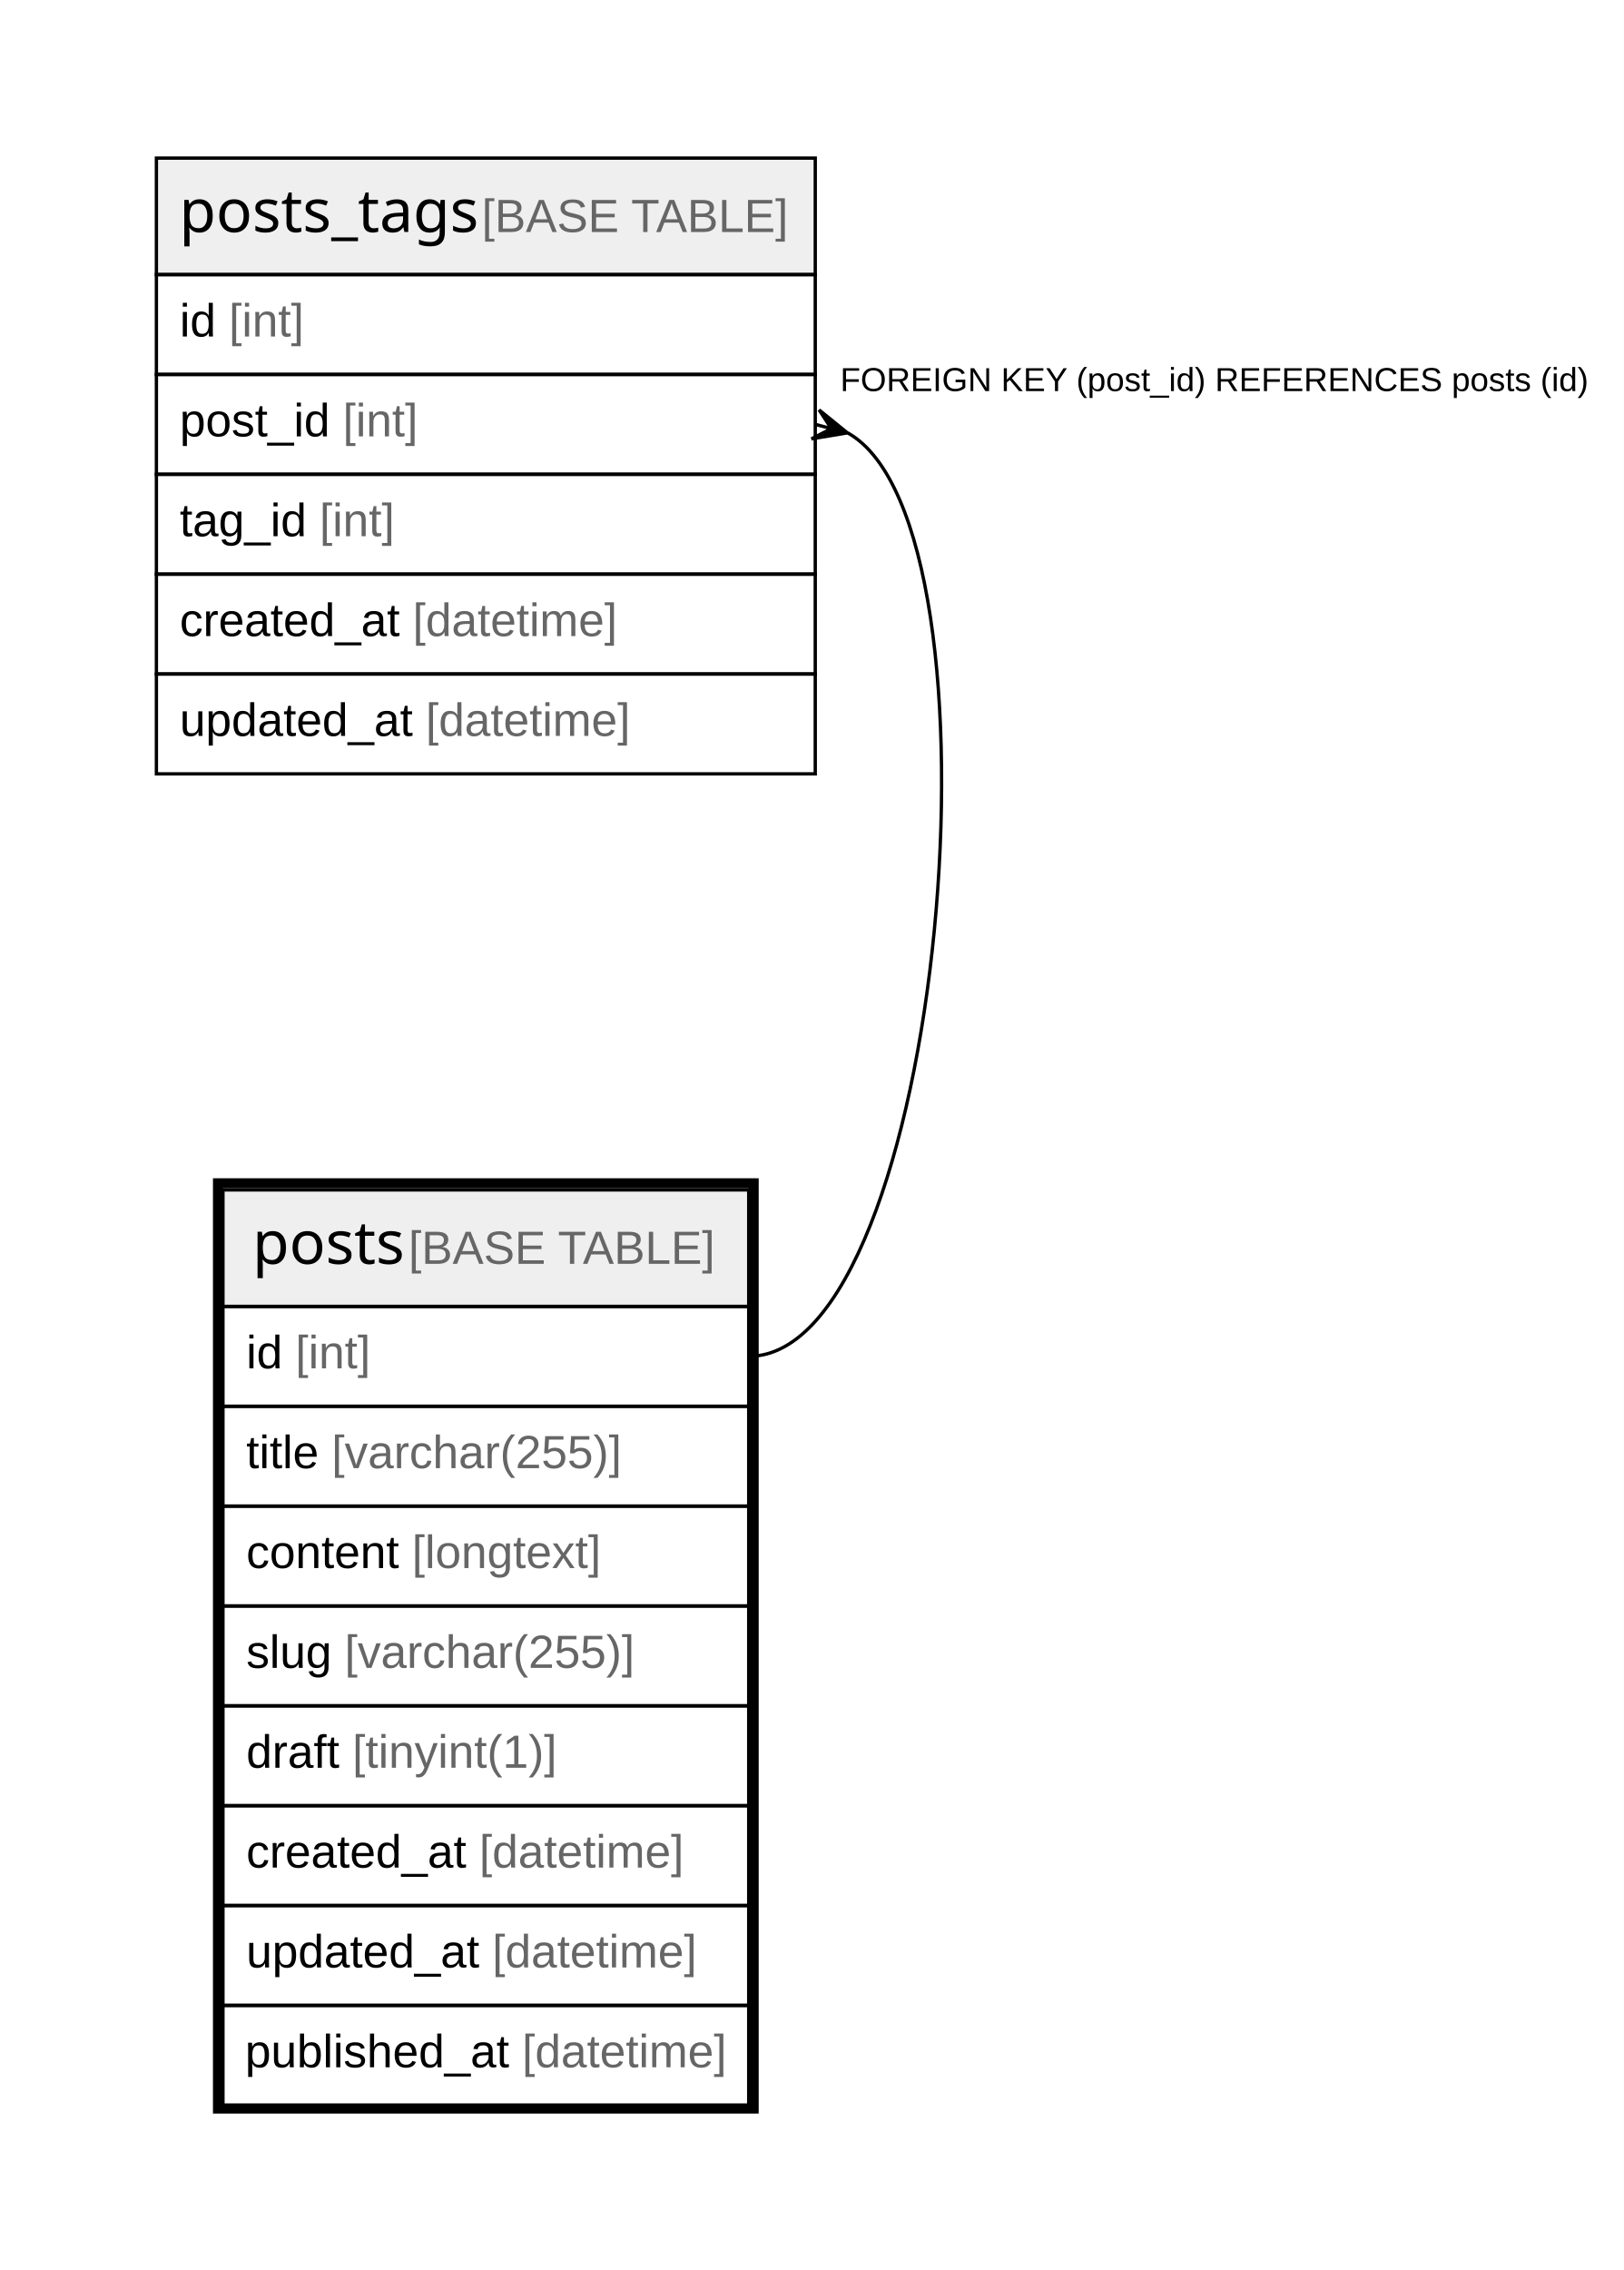
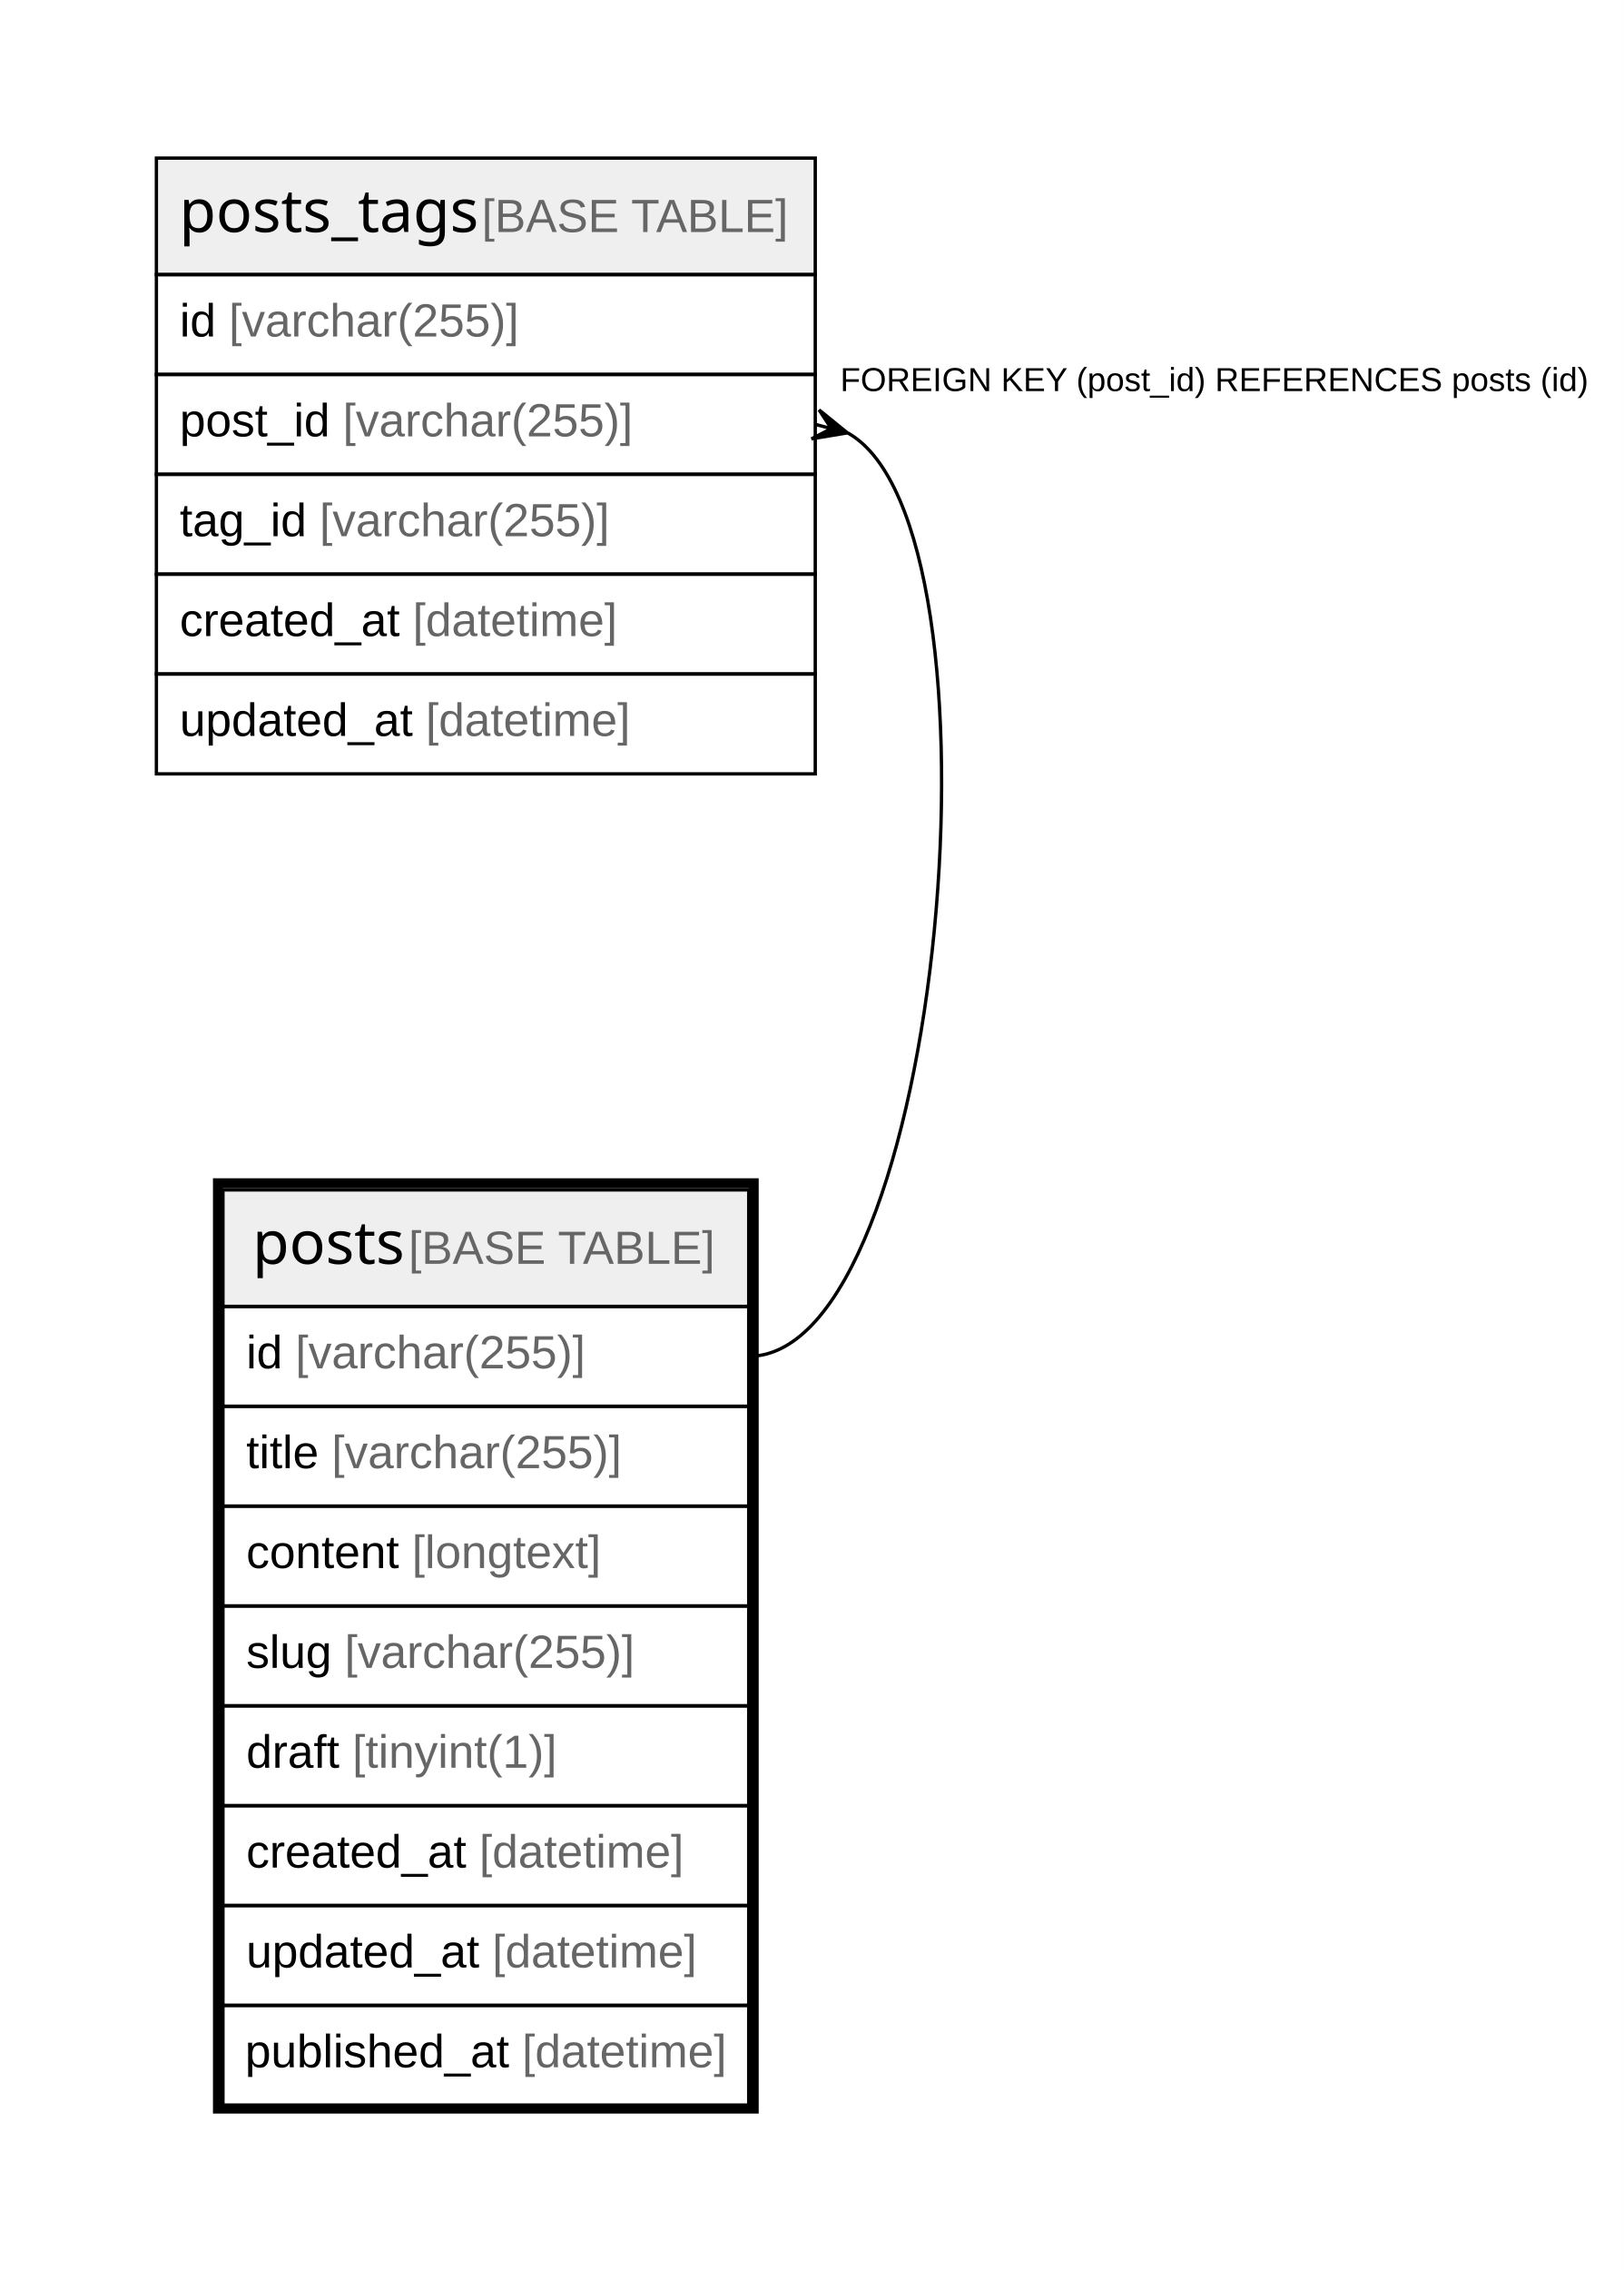
<svg xmlns="http://www.w3.org/2000/svg" width="488pt" height="682pt" viewBox="0.00 0.00 488.00 682.00">
  <g id="graph0" class="graph" transform="scale(1 1) rotate(0) translate(4 678)">
    <polygon fill="#ffffff" stroke="transparent" points="-4,4 -4,-678 484,-678 484,4 -4,4" />
    <g id="node1" class="node">
      <polygon fill="#efefef" stroke="transparent" points="63,-285.5 63,-320.5 221,-320.5 221,-285.5 63,-285.5" />
      <polygon fill="none" stroke="#000000" points="63,-285.5 63,-320.5 221,-320.5 221,-285.5 63,-285.5" />
      <text text-anchor="start" x="71.866" y="-298.3" font-family="Arial Bold" font-size="18.00" fill="#000000">posts</text>
      <text text-anchor="start" x="114.88" y="-298.3" font-family="Arial" font-size="14.00" fill="#000000"> </text>
      <text text-anchor="start" x="118.771" y="-298.3" font-family="Arial" font-size="14.00" fill="#666666">[BASE TABLE]</text>
      <polygon fill="none" stroke="#000000" points="63,-255.5 63,-285.5 221,-285.5 221,-255.5 63,-255.5" />
      <text text-anchor="start" x="70" y="-266.9" font-family="Arial" font-size="14.00" fill="#000000">id </text>
-       <text text-anchor="start" x="84.78" y="-266.9" font-family="Arial" font-size="14.00" fill="#666666">[int]</text>
+       <text text-anchor="start" x="84.78" y="-266.9" font-family="Arial" font-size="14.00" fill="#666666">[varchar(255)]</text>
      <polygon fill="none" stroke="#000000" points="63,-225.5 63,-255.5 221,-255.5 221,-225.5 63,-225.5" />
      <text text-anchor="start" x="70" y="-236.9" font-family="Arial" font-size="14.00" fill="#000000">title </text>
      <text text-anchor="start" x="95.668" y="-236.9" font-family="Arial" font-size="14.00" fill="#666666">[varchar(255)]</text>
      <polygon fill="none" stroke="#000000" points="63,-195.5 63,-225.5 221,-225.5 221,-195.5 63,-195.5" />
      <text text-anchor="start" x="70" y="-206.9" font-family="Arial" font-size="14.00" fill="#000000">content </text>
      <text text-anchor="start" x="119.802" y="-206.9" font-family="Arial" font-size="14.00" fill="#666666">[longtext]</text>
      <polygon fill="none" stroke="#000000" points="63,-165.5 63,-195.5 221,-195.5 221,-165.5 63,-165.5" />
      <text text-anchor="start" x="70" y="-176.9" font-family="Arial" font-size="14.00" fill="#000000">slug </text>
      <text text-anchor="start" x="99.562" y="-176.9" font-family="Arial" font-size="14.00" fill="#666666">[varchar(255)]</text>
      <polygon fill="none" stroke="#000000" points="63,-135.5 63,-165.5 221,-165.5 221,-135.5 63,-135.5" />
      <text text-anchor="start" x="70" y="-146.9" font-family="Arial" font-size="14.00" fill="#000000">draft </text>
      <text text-anchor="start" x="101.898" y="-146.9" font-family="Arial" font-size="14.00" fill="#666666">[tinyint(1)]</text>
      <polygon fill="none" stroke="#000000" points="63,-105.5 63,-135.5 221,-135.5 221,-105.5 63,-105.5" />
      <text text-anchor="start" x="70" y="-116.9" font-family="Arial" font-size="14.00" fill="#000000">created_at </text>
      <text text-anchor="start" x="140.028" y="-116.9" font-family="Arial" font-size="14.00" fill="#666666">[datetime]</text>
      <polygon fill="none" stroke="#000000" points="63,-75.5 63,-105.5 221,-105.5 221,-75.5 63,-75.5" />
      <text text-anchor="start" x="70" y="-86.9" font-family="Arial" font-size="14.00" fill="#000000">updated_at </text>
      <text text-anchor="start" x="143.933" y="-86.9" font-family="Arial" font-size="14.00" fill="#666666">[datetime]</text>
      <polygon fill="none" stroke="#000000" points="63,-45.5 63,-75.5 221,-75.5 221,-45.5 63,-45.5" />
      <text text-anchor="start" x="69.642" y="-56.9" font-family="Arial" font-size="14.00" fill="#000000">published_at </text>
      <text text-anchor="start" x="152.898" y="-56.9" font-family="Arial" font-size="14.00" fill="#666666">[datetime]</text>
      <polygon fill="none" stroke="#000000" stroke-width="3" points="61.5,-44.5 61.5,-322.5 222.5,-322.5 222.5,-44.5 61.5,-44.5" />
    </g>
    <g id="node2" class="node">
      <polygon fill="#efefef" stroke="transparent" points="43,-595.5 43,-630.5 241,-630.5 241,-595.5 43,-595.5" />
      <polygon fill="none" stroke="#000000" points="43,-595.5 43,-630.5 241,-630.5 241,-595.5 43,-595.5" />
      <text text-anchor="start" x="49.855" y="-608.3" font-family="Arial Bold" font-size="18.00" fill="#000000">posts_tags</text>
      <text text-anchor="start" x="136.891" y="-608.3" font-family="Arial" font-size="14.00" fill="#000000"> </text>
      <text text-anchor="start" x="140.781" y="-608.3" font-family="Arial" font-size="14.00" fill="#666666">[BASE TABLE]</text>
      <polygon fill="none" stroke="#000000" points="43,-565.5 43,-595.5 241,-595.5 241,-565.5 43,-565.5" />
      <text text-anchor="start" x="50" y="-576.9" font-family="Arial" font-size="14.00" fill="#000000">id </text>
-       <text text-anchor="start" x="64.78" y="-576.9" font-family="Arial" font-size="14.00" fill="#666666">[int]</text>
+       <text text-anchor="start" x="64.78" y="-576.9" font-family="Arial" font-size="14.00" fill="#666666">[varchar(255)]</text>
      <polygon fill="none" stroke="#000000" points="43,-535.5 43,-565.5 241,-565.5 241,-535.5 43,-535.5" />
      <text text-anchor="start" x="50" y="-546.9" font-family="Arial" font-size="14.00" fill="#000000">post_id </text>
-       <text text-anchor="start" x="99.018" y="-546.9" font-family="Arial" font-size="14.00" fill="#666666">[int]</text>
+       <text text-anchor="start" x="99.018" y="-546.9" font-family="Arial" font-size="14.00" fill="#666666">[varchar(255)]</text>
      <polygon fill="none" stroke="#000000" points="43,-505.5 43,-535.5 241,-535.5 241,-505.5 43,-505.5" />
      <text text-anchor="start" x="50" y="-516.9" font-family="Arial" font-size="14.00" fill="#000000">tag_id </text>
-       <text text-anchor="start" x="92.018" y="-516.9" font-family="Arial" font-size="14.00" fill="#666666">[int]</text>
+       <text text-anchor="start" x="92.018" y="-516.9" font-family="Arial" font-size="14.00" fill="#666666">[varchar(255)]</text>
      <polygon fill="none" stroke="#000000" points="43,-475.5 43,-505.5 241,-505.5 241,-475.5 43,-475.5" />
      <text text-anchor="start" x="50" y="-486.9" font-family="Arial" font-size="14.00" fill="#000000">created_at </text>
      <text text-anchor="start" x="120.028" y="-486.9" font-family="Arial" font-size="14.00" fill="#666666">[datetime]</text>
      <polygon fill="none" stroke="#000000" points="43,-445.5 43,-475.5 241,-475.5 241,-445.5 43,-445.5" />
      <text text-anchor="start" x="50" y="-456.9" font-family="Arial" font-size="14.00" fill="#000000">updated_at </text>
      <text text-anchor="start" x="123.933" y="-456.9" font-family="Arial" font-size="14.00" fill="#666666">[datetime]</text>
    </g>
    <g id="edge1" class="edge">
      <path fill="none" stroke="#000000" d="M250.814,-547.907C300.979,-519.679 279.848,-270.5 221,-270.5" />
      <polygon fill="#000000" stroke="#000000" points="250.668,-547.945 239.85,-546.149 245.834,-549.223 241,-550.5 241,-550.5 241,-550.5 245.834,-549.223 242.15,-554.851 250.668,-547.945 250.668,-547.945" />
      <text text-anchor="start" x="248.495" y="-560.5" font-family="Arial" font-size="10.00" fill="#000000">FOREIGN KEY (post_id) REFERENCES posts (id)</text>
    </g>
  </g>
</svg>
